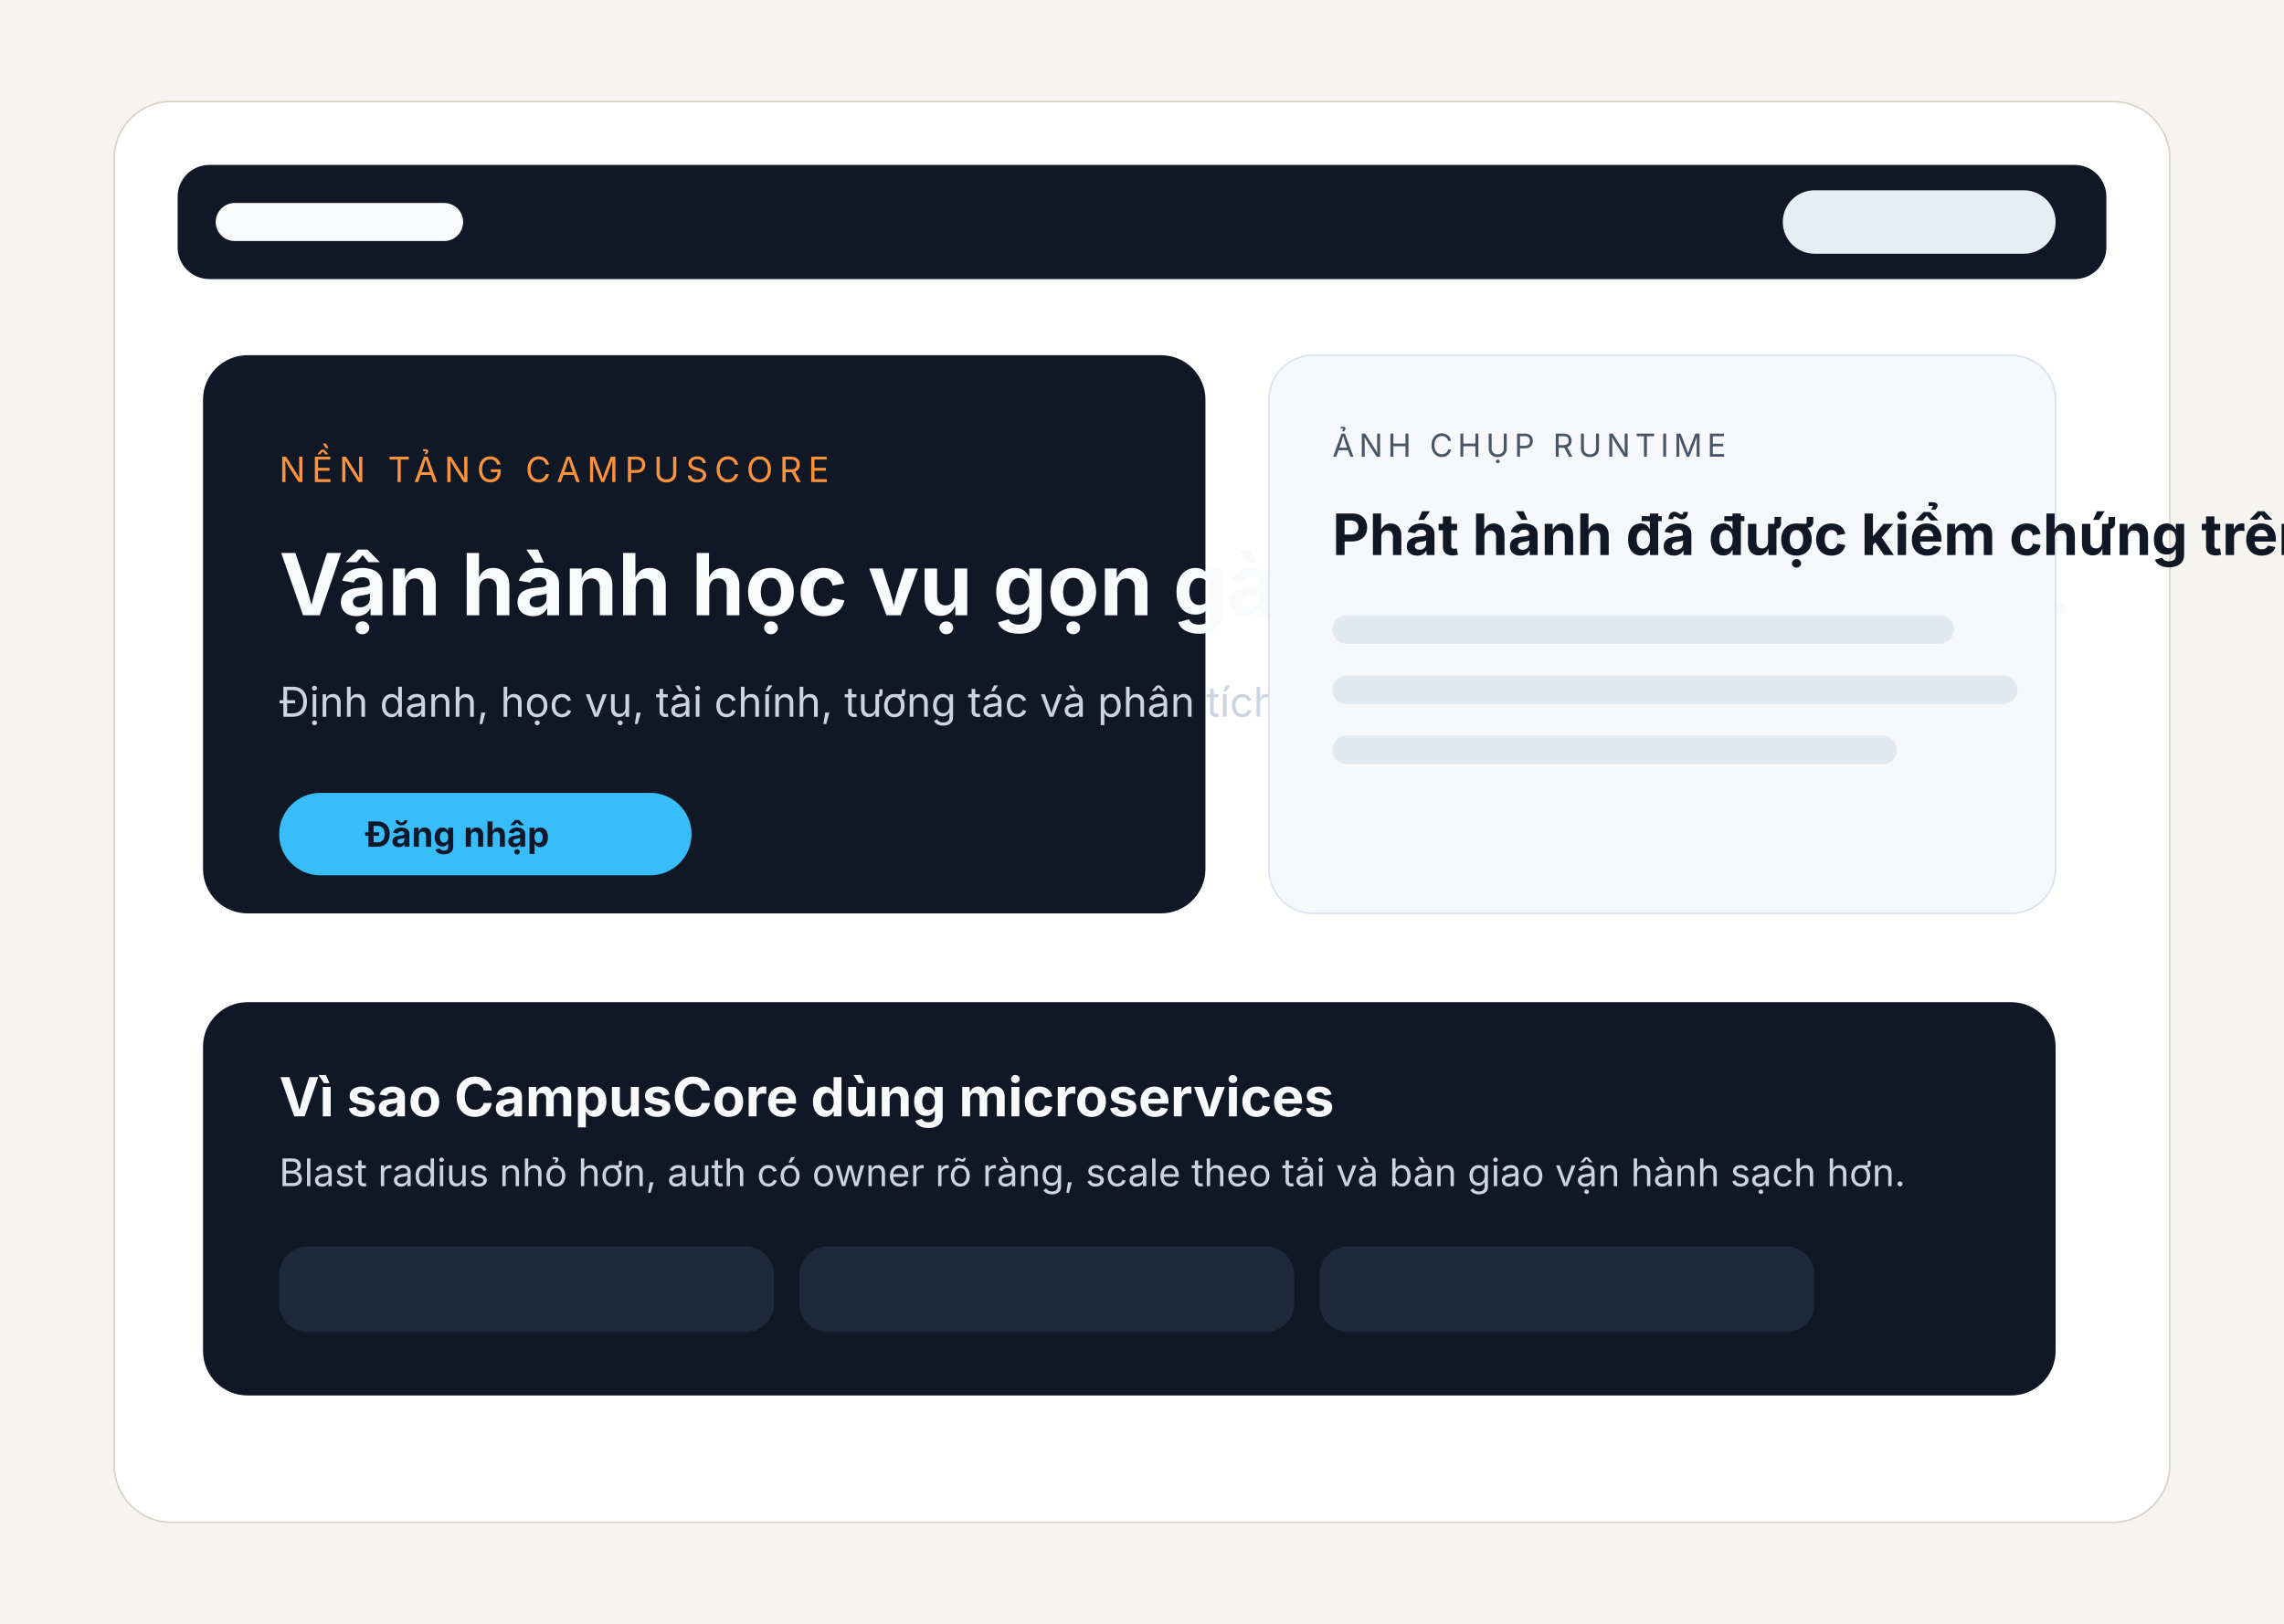
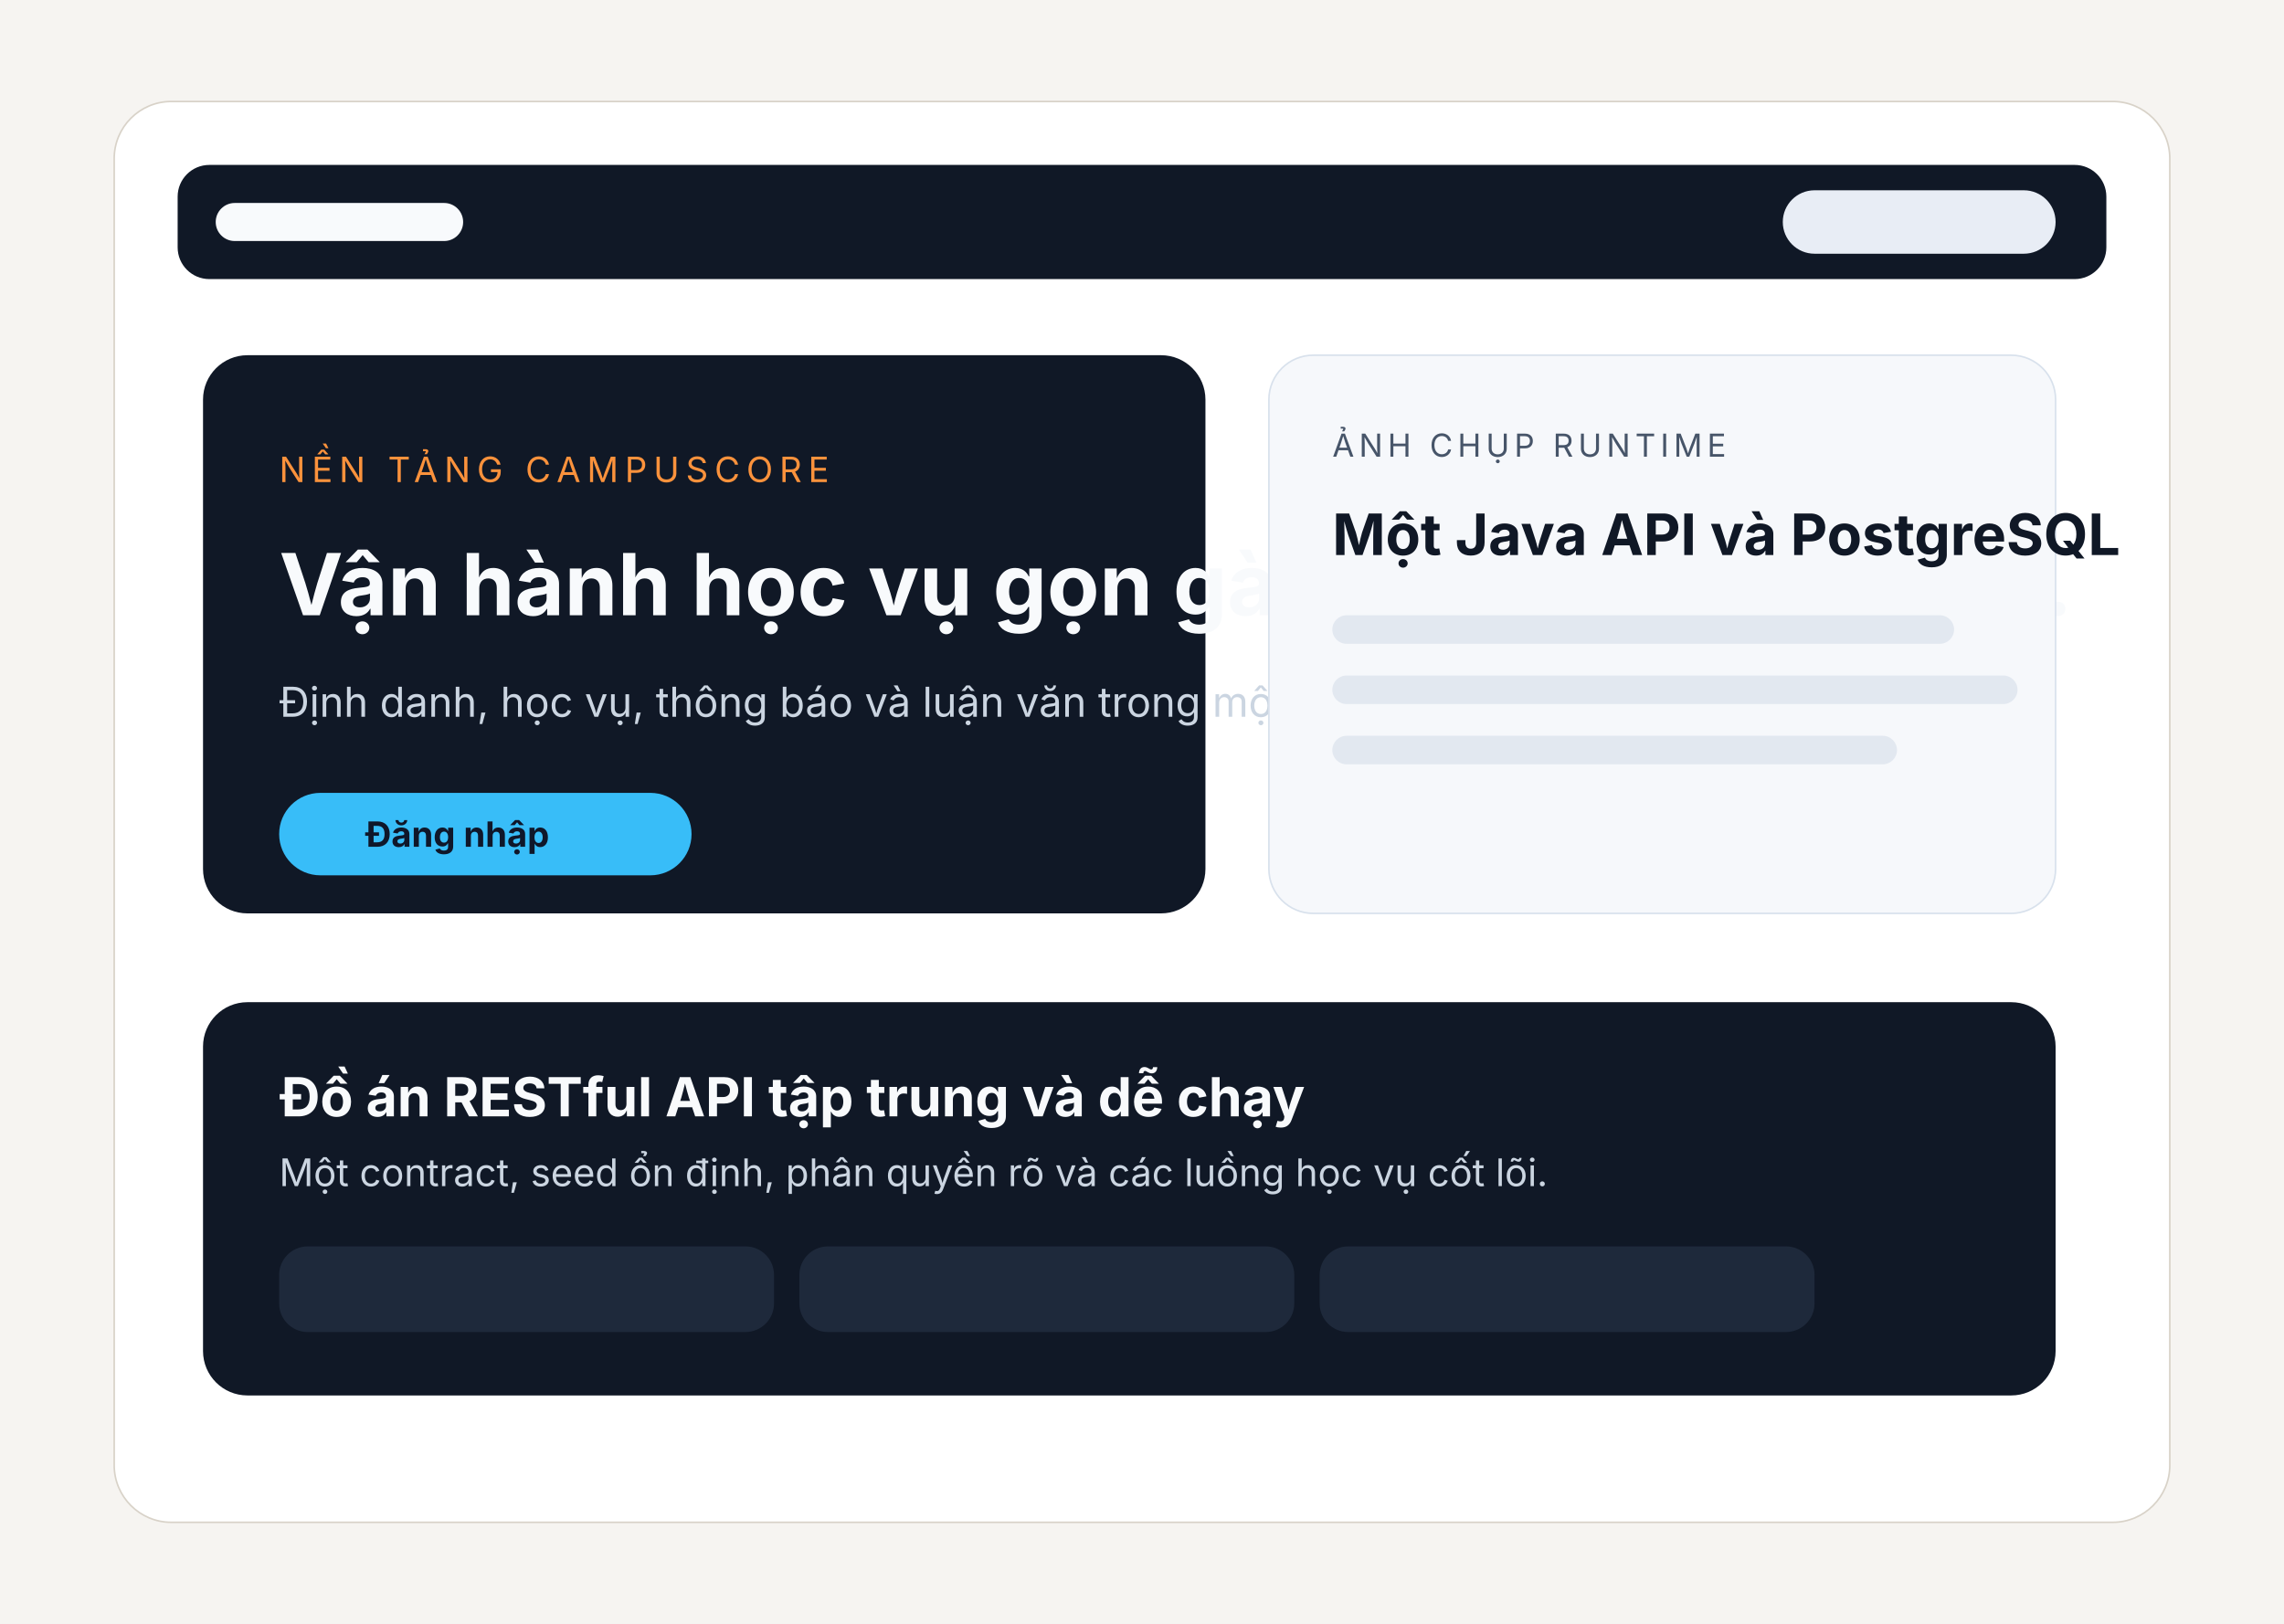
<svg xmlns="http://www.w3.org/2000/svg" width="1440" height="1024" viewBox="0 0 1440 1024" fill="none">
  <rect width="1440" height="1024" fill="#F6F4F1" />
  <rect x="72" y="64" width="1296" height="896" rx="36" fill="#FFFFFF" stroke="#D8D2C8" />
  <rect x="112" y="104" width="1216" height="72" rx="20" fill="#101826" />
  <rect x="136" y="128" width="156" height="24" rx="12" fill="#F8FAFC" />
  <rect x="1124" y="120" width="172" height="40" rx="20" fill="#E8EDF5" />
  <rect x="128" y="224" width="632" height="352" rx="28" fill="#101826" />
  <text x="176" y="304" fill="#FB923C" font-family="Inter, Arial, sans-serif" font-size="22" letter-spacing="4">NỀN TẢNG CAMPUSCORE</text>
  <text x="176" y="388" fill="#F8FAFC" font-family="Inter, Arial, sans-serif" font-size="54" font-weight="700">Vận hành học vụ gọn gàng và đáng tin hơn.</text>
-   <text x="176" y="452" fill="#CBD5E1" font-family="Inter, Arial, sans-serif" font-size="26">Định danh, học vụ, tài chính, tương tác và phân tích trong một workspace bình tĩnh hơn.</text>
+   <text x="176" y="452" fill="#CBD5E1" font-family="Inter, Arial, sans-serif" font-size="26">Định danh, học vụ, thông báo và luận văn trong một workspace rõ ràng.</text>
  <rect x="176" y="500" width="260" height="52" rx="26" fill="#38BDF8" />
  <text x="230" y="534" fill="#0F172A" font-family="Inter, Arial, sans-serif" font-size="22" font-weight="700">Đăng nhập</text>
  <rect x="800" y="224" width="496" height="352" rx="28" fill="#F6F8FB" stroke="#D8E1EC" />
  <text x="840" y="288" fill="#475569" font-family="Inter, Arial, sans-serif" font-size="20" letter-spacing="3">ẢNH CHỤP RUNTIME</text>
-   <text x="840" y="350" fill="#101826" font-family="Inter, Arial, sans-serif" font-size="36" font-weight="700">Phát hành đã được kiểm chứng trên 9 image</text>
+   <text x="840" y="350" fill="#101826" font-family="Inter, Arial, sans-serif" font-size="36" font-weight="700">Một Java API và PostgreSQL</text>
  <rect x="840" y="388" width="392" height="18" rx="9" fill="#E2E8F0" />
  <rect x="840" y="426" width="432" height="18" rx="9" fill="#E2E8F0" />
  <rect x="840" y="464" width="356" height="18" rx="9" fill="#E2E8F0" />
  <rect x="128" y="632" width="1168" height="248" rx="28" fill="#101826" />
-   <text x="176" y="704" fill="#F8FAFC" font-family="Inter, Arial, sans-serif" font-size="34" font-weight="700">Vì sao CampusCore dùng microservices</text>
-   <text x="176" y="748" fill="#CBD5E1" font-family="Inter, Arial, sans-serif" font-size="24">Blast radius nhỏ hơn, auth có owner rõ ràng, scale theo tải và bàn giao vận hành sạch hơn.</text>
+   <text x="176" y="704" fill="#F8FAFC" font-family="Inter, Arial, sans-serif" font-size="34" font-weight="700">Đồ án RESTful API tập trung và dễ chạy</text>
+   <text x="176" y="748" fill="#CBD5E1" font-family="Inter, Arial, sans-serif" font-size="24">Một contract, seed ổn định, phân quyền rõ và các luồng học vụ cốt lõi.</text>
  <rect x="176" y="786" width="312" height="54" rx="18" fill="#1E293B" />
  <rect x="504" y="786" width="312" height="54" rx="18" fill="#1E293B" />
  <rect x="832" y="786" width="312" height="54" rx="18" fill="#1E293B" />
</svg>
